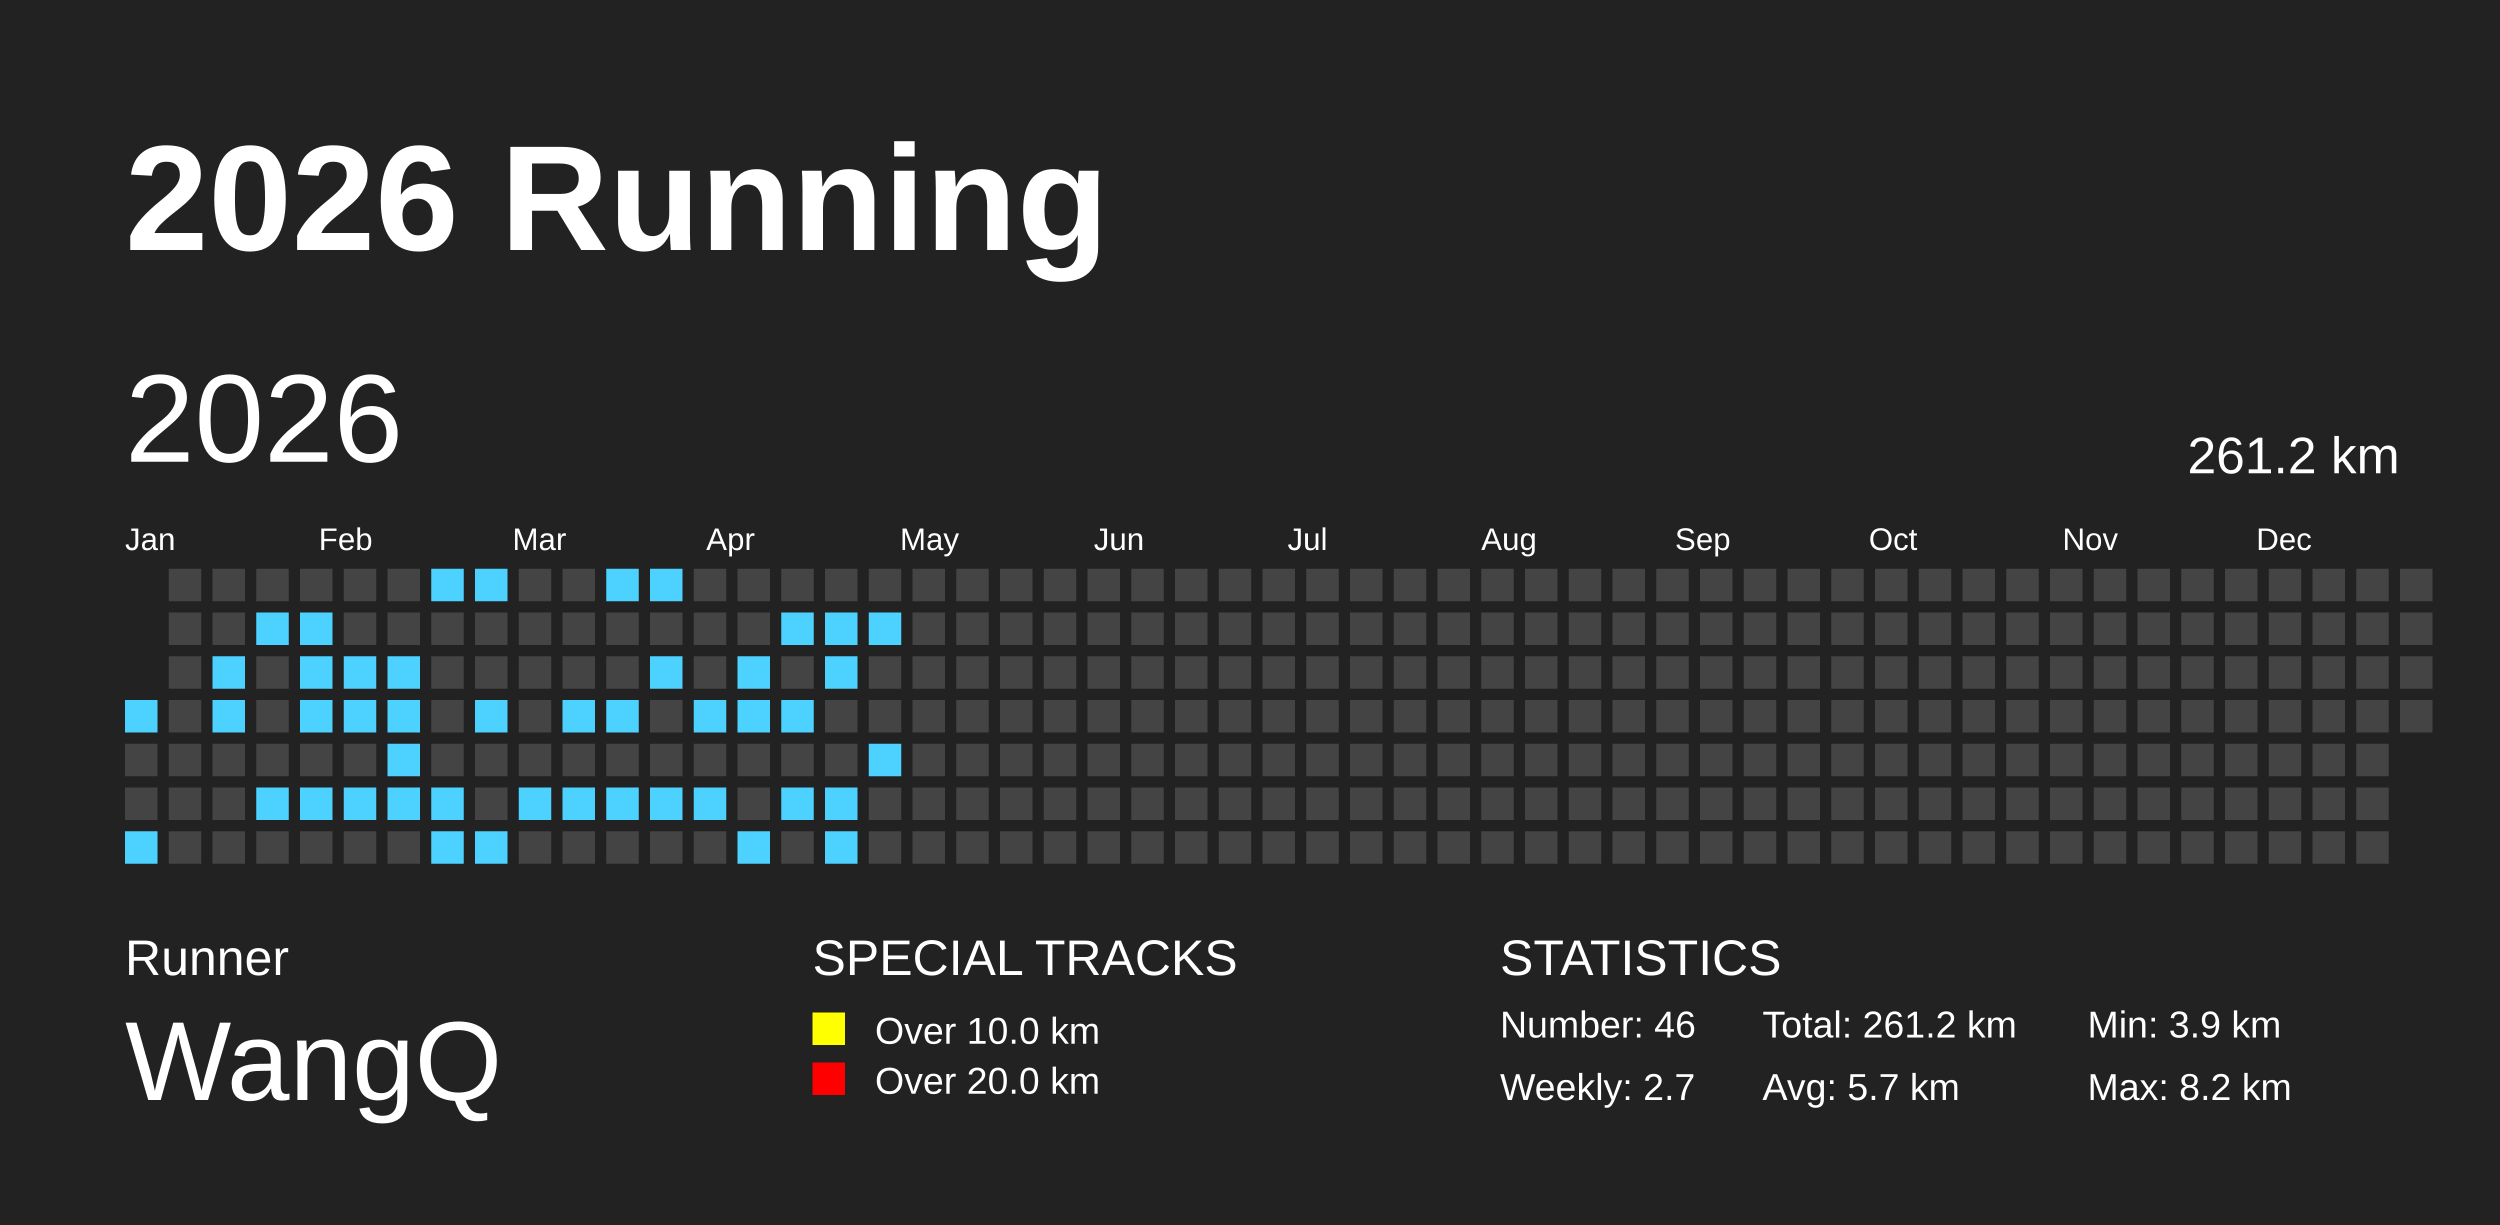
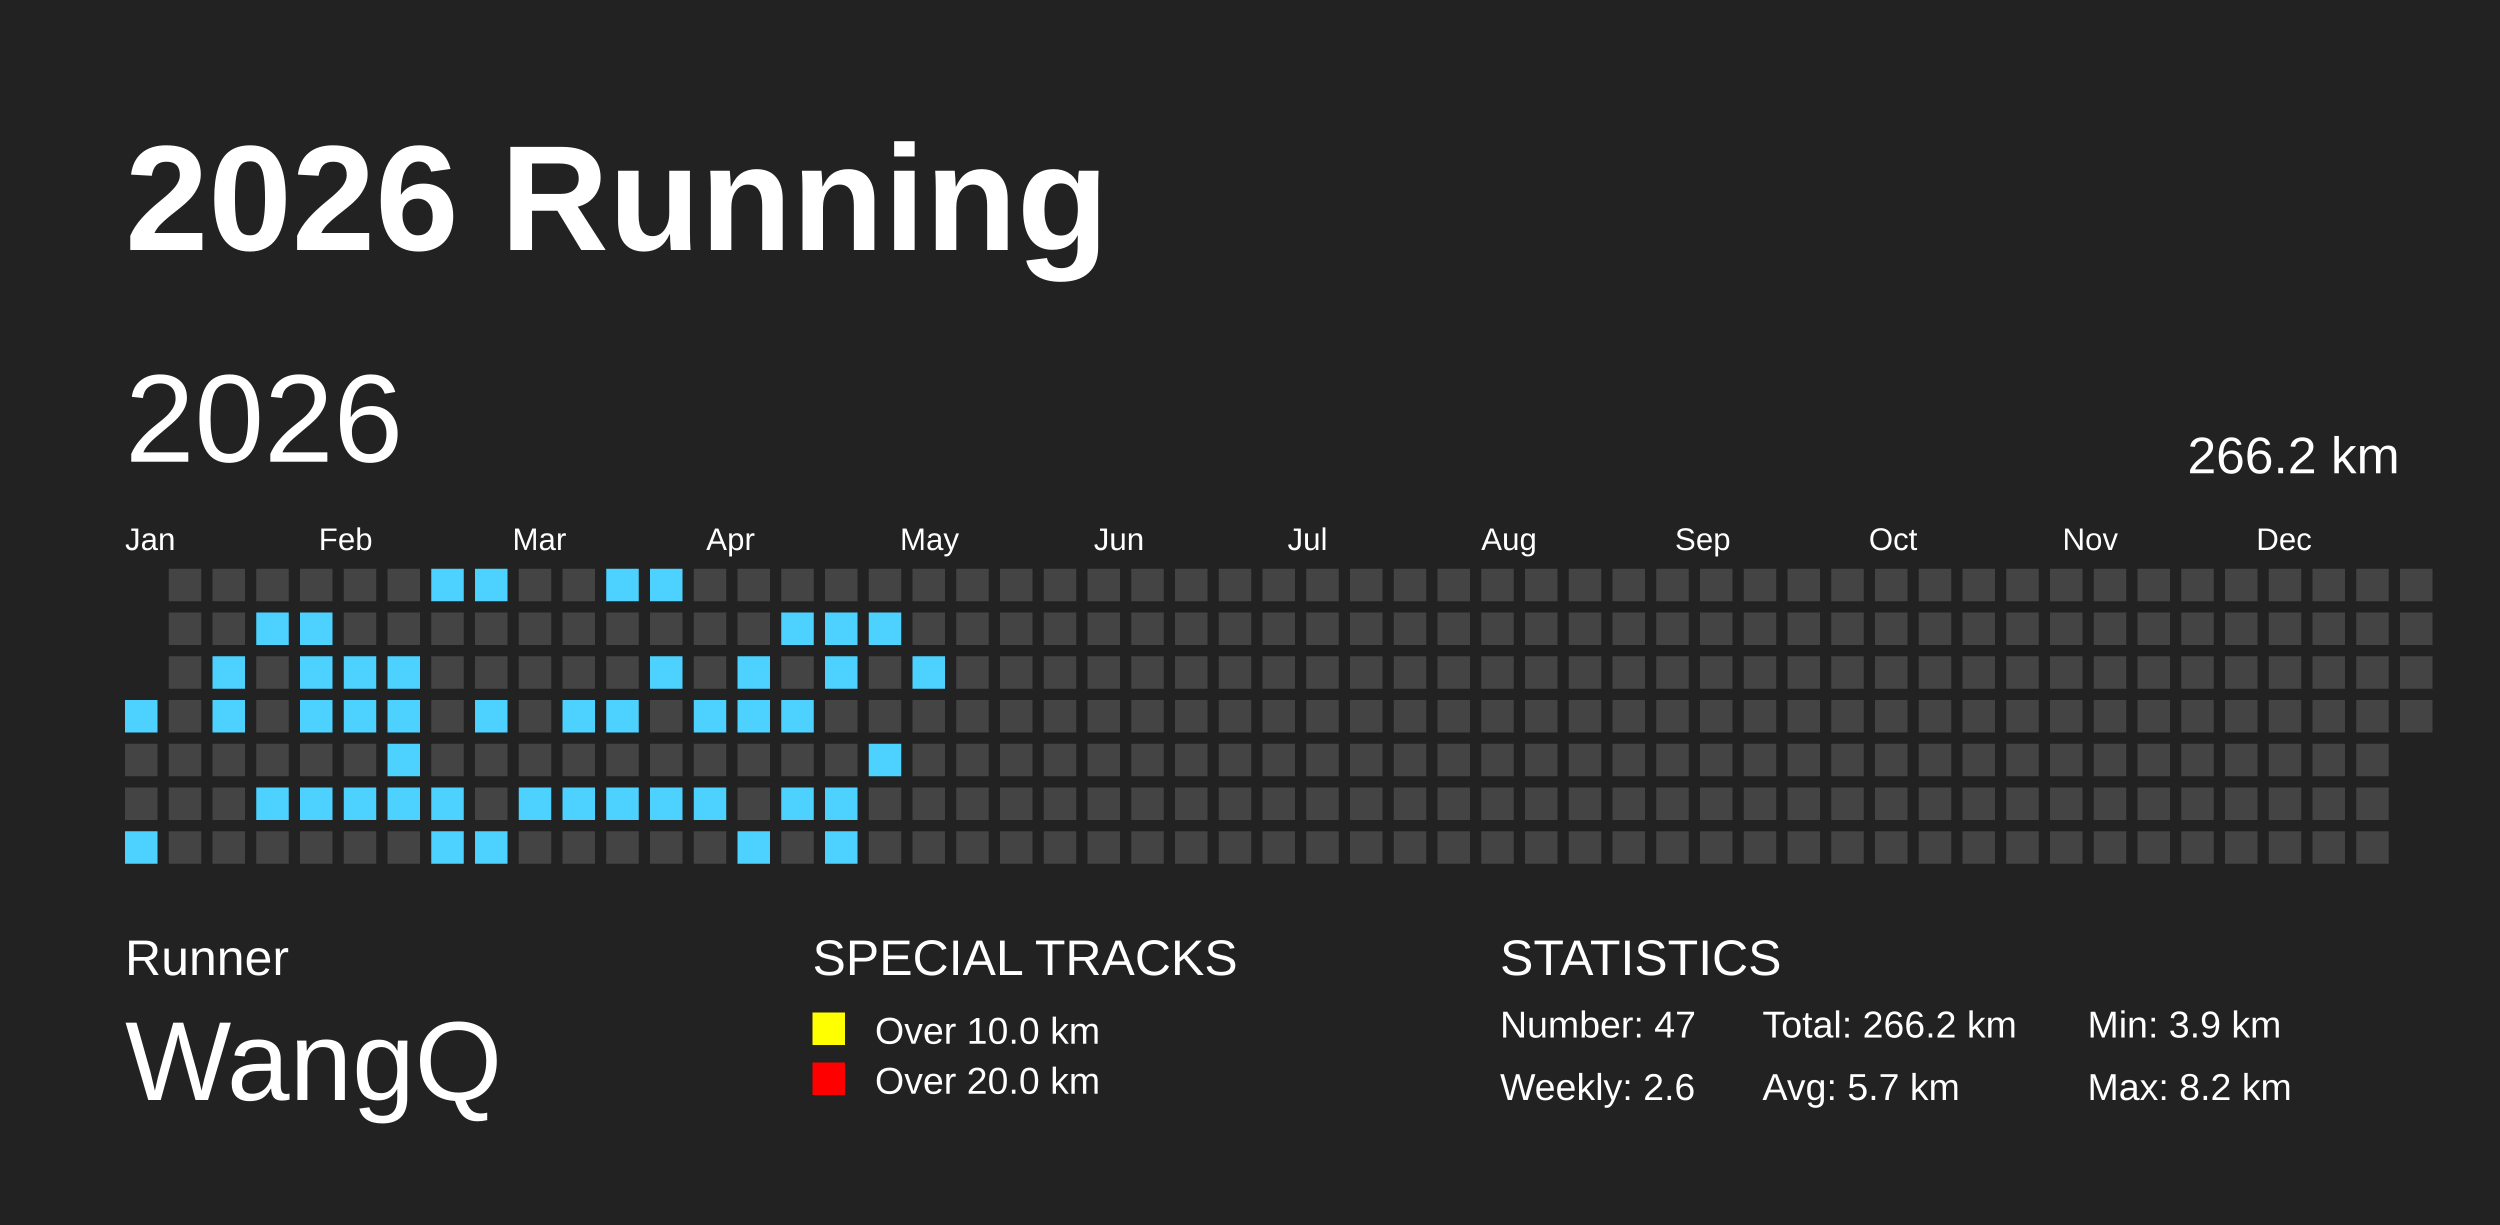
<svg xmlns="http://www.w3.org/2000/svg" baseProfile="full" height="98mm" version="1.1" viewBox="0,0,200,98" width="200mm">
  <defs />
  <rect fill="#222222" height="98" width="200" x="0" y="0" />
  <text fill="#FFFFFF" style="font-size:12px; font-family:Arial; font-weight:bold;" x="10" y="20">2026 Running</text>
  <text fill="#FFFFFF" style="font-size:4px; font-family:Arial" x="10" y="78">Runner</text>
  <text fill="#FFFFFF" style="font-size:9px; font-family:Arial" x="10" y="88">WangQ</text>
  <text fill="#FFFFFF" style="font-size:4px; font-family:Arial" x="65" y="78">SPECIAL TRACKS</text>
  <rect fill="yellow" height="2.6" width="2.6" x="65" y="81" />
  <text fill="#FFFFFF" style="font-size:3px; font-family:Arial" x="70" y="83.5">Over 10.0 km</text>
  <rect fill="red" height="2.6" width="2.6" x="65" y="85" />
  <text fill="#FFFFFF" style="font-size:3px; font-family:Arial" x="70" y="87.5">Over 20.0 km</text>
  <text fill="#FFFFFF" style="font-size:4px; font-family:Arial" x="120" y="78">STATISTICS</text>
-   <text fill="#FFFFFF" style="font-size:3px; font-family:Arial" x="120" y="83">Number: 46</text>
-   <text fill="#FFFFFF" style="font-size:3px; font-family:Arial" x="120" y="88">Weekly: 2.7</text>
-   <text fill="#FFFFFF" style="font-size:3px; font-family:Arial" x="141" y="83">Total: 261.2 km</text>
+   <text fill="#FFFFFF" style="font-size:3px; font-family:Arial" x="120" y="83">Number: 47</text>
+   <text fill="#FFFFFF" style="font-size:3px; font-family:Arial" x="120" y="88">Weekly: 2.6</text>
+   <text fill="#FFFFFF" style="font-size:3px; font-family:Arial" x="141" y="83">Total: 266.2 km</text>
  <text fill="#FFFFFF" style="font-size:3px; font-family:Arial" x="141" y="88">Avg: 5.7 km</text>
  <text fill="#FFFFFF" style="font-size:3px; font-family:Arial" x="167" y="83">Min: 3.9 km</text>
  <text fill="#FFFFFF" style="font-size:3px; font-family:Arial" x="167" y="88">Max: 8.2 km</text>
  <text dominant-baseline="hanging" fill="#FFFFFF" style="font-size:10.0px; font-family:Arial;" x="10" y="30">2026</text>
-   <text dominant-baseline="hanging" fill="#FFFFFF" style="font-size:4.125px; font-family:Arial;" x="175" y="35">261.2 km</text>
+   <text dominant-baseline="hanging" fill="#FFFFFF" style="font-size:4.125px; font-family:Arial;" x="175" y="35">266.2 km</text>
  <text fill="#FFFFFF" style="font-size:2.5px; font-family:Arial" x="10.0" y="44">Jan</text>
  <text fill="#FFFFFF" style="font-size:2.5px; font-family:Arial" x="25.5" y="44">Feb</text>
  <text fill="#FFFFFF" style="font-size:2.5px; font-family:Arial" x="41.0" y="44">Mar</text>
  <text fill="#FFFFFF" style="font-size:2.5px; font-family:Arial" x="56.5" y="44">Apr</text>
  <text fill="#FFFFFF" style="font-size:2.5px; font-family:Arial" x="72.0" y="44">May</text>
  <text fill="#FFFFFF" style="font-size:2.5px; font-family:Arial" x="87.5" y="44">Jun</text>
  <text fill="#FFFFFF" style="font-size:2.5px; font-family:Arial" x="103.0" y="44">Jul</text>
  <text fill="#FFFFFF" style="font-size:2.5px; font-family:Arial" x="118.5" y="44">Aug</text>
  <text fill="#FFFFFF" style="font-size:2.5px; font-family:Arial" x="134.0" y="44">Sep</text>
  <text fill="#FFFFFF" style="font-size:2.5px; font-family:Arial" x="149.5" y="44">Oct</text>
  <text fill="#FFFFFF" style="font-size:2.5px; font-family:Arial" x="165.0" y="44">Nov</text>
  <text fill="#FFFFFF" style="font-size:2.5px; font-family:Arial" x="180.5" y="44">Dec</text>
  <rect fill="#4DD2FF" height="2.6" width="2.6" x="10.0" y="56.0" />
  <rect fill="#444444" height="2.6" width="2.6" x="10.0" y="59.5" />
  <rect fill="#444444" height="2.6" width="2.6" x="10.0" y="63.0" />
  <rect fill="#4DD2FF" height="2.6" width="2.6" x="10.0" y="66.5" />
  <rect fill="#444444" height="2.6" width="2.6" x="13.5" y="45.5" />
  <rect fill="#444444" height="2.6" width="2.6" x="13.5" y="49.0" />
  <rect fill="#444444" height="2.6" width="2.6" x="13.5" y="52.5" />
  <rect fill="#444444" height="2.6" width="2.6" x="13.5" y="56.0" />
  <rect fill="#444444" height="2.6" width="2.6" x="13.5" y="59.5" />
  <rect fill="#444444" height="2.6" width="2.6" x="13.5" y="63.0" />
  <rect fill="#444444" height="2.6" width="2.6" x="13.5" y="66.5" />
  <rect fill="#444444" height="2.6" width="2.6" x="17.0" y="45.5" />
  <rect fill="#444444" height="2.6" width="2.6" x="17.0" y="49.0" />
  <rect fill="#4DD2FF" height="2.6" width="2.6" x="17.0" y="52.5" />
  <rect fill="#4DD2FF" height="2.6" width="2.6" x="17.0" y="56.0" />
  <rect fill="#444444" height="2.6" width="2.6" x="17.0" y="59.5" />
  <rect fill="#444444" height="2.6" width="2.6" x="17.0" y="63.0" />
  <rect fill="#444444" height="2.6" width="2.6" x="17.0" y="66.5" />
  <rect fill="#444444" height="2.6" width="2.6" x="20.5" y="45.5" />
  <rect fill="#4DD2FF" height="2.6" width="2.6" x="20.5" y="49.0" />
  <rect fill="#444444" height="2.6" width="2.6" x="20.5" y="52.5" />
  <rect fill="#444444" height="2.6" width="2.6" x="20.5" y="56.0" />
  <rect fill="#444444" height="2.6" width="2.6" x="20.5" y="59.5" />
  <rect fill="#4DD2FF" height="2.6" width="2.6" x="20.5" y="63.0" />
  <rect fill="#444444" height="2.6" width="2.6" x="20.5" y="66.5" />
  <rect fill="#444444" height="2.6" width="2.6" x="24.0" y="45.5" />
  <rect fill="#4DD2FF" height="2.6" width="2.6" x="24.0" y="49.0" />
  <rect fill="#4DD2FF" height="2.6" width="2.6" x="24.0" y="52.5" />
  <rect fill="#4DD2FF" height="2.6" width="2.6" x="24.0" y="56.0" />
  <rect fill="#444444" height="2.6" width="2.6" x="24.0" y="59.5" />
  <rect fill="#4DD2FF" height="2.6" width="2.6" x="24.0" y="63.0" />
  <rect fill="#444444" height="2.6" width="2.6" x="24.0" y="66.5" />
  <rect fill="#444444" height="2.6" width="2.6" x="27.5" y="45.5" />
  <rect fill="#444444" height="2.6" width="2.6" x="27.5" y="49.0" />
  <rect fill="#4DD2FF" height="2.6" width="2.6" x="27.5" y="52.5" />
  <rect fill="#4DD2FF" height="2.6" width="2.6" x="27.5" y="56.0" />
  <rect fill="#444444" height="2.6" width="2.6" x="27.5" y="59.5" />
  <rect fill="#4DD2FF" height="2.6" width="2.6" x="27.5" y="63.0" />
  <rect fill="#444444" height="2.6" width="2.6" x="27.5" y="66.5" />
  <rect fill="#444444" height="2.6" width="2.6" x="31.0" y="45.5" />
  <rect fill="#444444" height="2.6" width="2.6" x="31.0" y="49.0" />
  <rect fill="#4DD2FF" height="2.6" width="2.6" x="31.0" y="52.5" />
  <rect fill="#4DD2FF" height="2.6" width="2.6" x="31.0" y="56.0" />
  <rect fill="#4DD2FF" height="2.6" width="2.6" x="31.0" y="59.5" />
  <rect fill="#4DD2FF" height="2.6" width="2.6" x="31.0" y="63.0" />
  <rect fill="#444444" height="2.6" width="2.6" x="31.0" y="66.5" />
  <rect fill="#4DD2FF" height="2.6" width="2.6" x="34.5" y="45.5" />
  <rect fill="#444444" height="2.6" width="2.6" x="34.5" y="49.0" />
  <rect fill="#444444" height="2.6" width="2.6" x="34.5" y="52.5" />
  <rect fill="#444444" height="2.6" width="2.6" x="34.5" y="56.0" />
  <rect fill="#444444" height="2.6" width="2.6" x="34.5" y="59.5" />
  <rect fill="#4DD2FF" height="2.6" width="2.6" x="34.5" y="63.0" />
  <rect fill="#4DD2FF" height="2.6" width="2.6" x="34.5" y="66.5" />
  <rect fill="#4DD2FF" height="2.6" width="2.6" x="38.0" y="45.5" />
  <rect fill="#444444" height="2.6" width="2.6" x="38.0" y="49.0" />
  <rect fill="#444444" height="2.6" width="2.6" x="38.0" y="52.5" />
  <rect fill="#4DD2FF" height="2.6" width="2.6" x="38.0" y="56.0" />
  <rect fill="#444444" height="2.6" width="2.6" x="38.0" y="59.5" />
  <rect fill="#444444" height="2.6" width="2.6" x="38.0" y="63.0" />
  <rect fill="#4DD2FF" height="2.6" width="2.6" x="38.0" y="66.5" />
  <rect fill="#444444" height="2.6" width="2.6" x="41.5" y="45.5" />
  <rect fill="#444444" height="2.6" width="2.6" x="41.5" y="49.0" />
  <rect fill="#444444" height="2.6" width="2.6" x="41.5" y="52.5" />
  <rect fill="#444444" height="2.6" width="2.6" x="41.5" y="56.0" />
  <rect fill="#444444" height="2.6" width="2.6" x="41.5" y="59.5" />
  <rect fill="#4DD2FF" height="2.6" width="2.6" x="41.5" y="63.0" />
  <rect fill="#444444" height="2.6" width="2.6" x="41.5" y="66.5" />
  <rect fill="#444444" height="2.6" width="2.6" x="45.0" y="45.5" />
  <rect fill="#444444" height="2.6" width="2.6" x="45.0" y="49.0" />
  <rect fill="#444444" height="2.6" width="2.6" x="45.0" y="52.5" />
  <rect fill="#4DD2FF" height="2.6" width="2.6" x="45.0" y="56.0" />
  <rect fill="#444444" height="2.6" width="2.6" x="45.0" y="59.5" />
  <rect fill="#4DD2FF" height="2.6" width="2.6" x="45.0" y="63.0" />
  <rect fill="#444444" height="2.6" width="2.6" x="45.0" y="66.5" />
  <rect fill="#4DD2FF" height="2.6" width="2.6" x="48.5" y="45.5" />
  <rect fill="#444444" height="2.6" width="2.6" x="48.5" y="49.0" />
  <rect fill="#444444" height="2.6" width="2.6" x="48.5" y="52.5" />
  <rect fill="#4DD2FF" height="2.6" width="2.6" x="48.5" y="56.0" />
  <rect fill="#444444" height="2.6" width="2.6" x="48.5" y="59.5" />
  <rect fill="#4DD2FF" height="2.6" width="2.6" x="48.5" y="63.0" />
  <rect fill="#444444" height="2.6" width="2.6" x="48.5" y="66.5" />
  <rect fill="#4DD2FF" height="2.6" width="2.6" x="52.0" y="45.5" />
  <rect fill="#444444" height="2.6" width="2.6" x="52.0" y="49.0" />
  <rect fill="#4DD2FF" height="2.6" width="2.6" x="52.0" y="52.5" />
  <rect fill="#444444" height="2.6" width="2.6" x="52.0" y="56.0" />
  <rect fill="#444444" height="2.6" width="2.6" x="52.0" y="59.5" />
  <rect fill="#4DD2FF" height="2.6" width="2.6" x="52.0" y="63.0" />
  <rect fill="#444444" height="2.6" width="2.6" x="52.0" y="66.5" />
  <rect fill="#444444" height="2.6" width="2.6" x="55.5" y="45.5" />
  <rect fill="#444444" height="2.6" width="2.6" x="55.5" y="49.0" />
  <rect fill="#444444" height="2.6" width="2.6" x="55.5" y="52.5" />
  <rect fill="#4DD2FF" height="2.6" width="2.6" x="55.5" y="56.0" />
  <rect fill="#444444" height="2.6" width="2.6" x="55.5" y="59.5" />
  <rect fill="#4DD2FF" height="2.6" width="2.6" x="55.5" y="63.0" />
  <rect fill="#444444" height="2.6" width="2.6" x="55.5" y="66.5" />
  <rect fill="#444444" height="2.6" width="2.6" x="59.0" y="45.5" />
  <rect fill="#444444" height="2.6" width="2.6" x="59.0" y="49.0" />
  <rect fill="#4DD2FF" height="2.6" width="2.6" x="59.0" y="52.5" />
  <rect fill="#4DD2FF" height="2.6" width="2.6" x="59.0" y="56.0" />
  <rect fill="#444444" height="2.6" width="2.6" x="59.0" y="59.5" />
  <rect fill="#444444" height="2.6" width="2.6" x="59.0" y="63.0" />
  <rect fill="#4DD2FF" height="2.6" width="2.6" x="59.0" y="66.5" />
  <rect fill="#444444" height="2.6" width="2.6" x="62.5" y="45.5" />
  <rect fill="#4DD2FF" height="2.6" width="2.6" x="62.5" y="49.0" />
  <rect fill="#444444" height="2.6" width="2.6" x="62.5" y="52.5" />
  <rect fill="#4DD2FF" height="2.6" width="2.6" x="62.5" y="56.0" />
  <rect fill="#444444" height="2.6" width="2.6" x="62.5" y="59.5" />
  <rect fill="#4DD2FF" height="2.6" width="2.6" x="62.5" y="63.0" />
  <rect fill="#444444" height="2.6" width="2.6" x="62.5" y="66.5" />
  <rect fill="#444444" height="2.6" width="2.6" x="66.0" y="45.5" />
  <rect fill="#4DD2FF" height="2.6" width="2.6" x="66.0" y="49.0" />
  <rect fill="#4DD2FF" height="2.6" width="2.6" x="66.0" y="52.5" />
  <rect fill="#444444" height="2.6" width="2.6" x="66.0" y="56.0" />
  <rect fill="#444444" height="2.6" width="2.6" x="66.0" y="59.5" />
  <rect fill="#4DD2FF" height="2.6" width="2.6" x="66.0" y="63.0" />
  <rect fill="#4DD2FF" height="2.6" width="2.6" x="66.0" y="66.5" />
  <rect fill="#444444" height="2.6" width="2.6" x="69.5" y="45.5" />
  <rect fill="#4DD2FF" height="2.6" width="2.6" x="69.5" y="49.0" />
  <rect fill="#444444" height="2.6" width="2.6" x="69.5" y="52.5" />
  <rect fill="#444444" height="2.6" width="2.6" x="69.5" y="56.0" />
  <rect fill="#4DD2FF" height="2.6" width="2.6" x="69.5" y="59.5" />
  <rect fill="#444444" height="2.6" width="2.6" x="69.5" y="63.0" />
  <rect fill="#444444" height="2.6" width="2.6" x="69.5" y="66.5" />
  <rect fill="#444444" height="2.6" width="2.6" x="73.0" y="45.5" />
  <rect fill="#444444" height="2.6" width="2.6" x="73.0" y="49.0" />
-   <rect fill="#444444" height="2.6" width="2.6" x="73.0" y="52.5" />
+   <rect fill="#4DD2FF" height="2.6" width="2.6" x="73.0" y="52.5" />
  <rect fill="#444444" height="2.6" width="2.6" x="73.0" y="56.0" />
  <rect fill="#444444" height="2.6" width="2.6" x="73.0" y="59.5" />
  <rect fill="#444444" height="2.6" width="2.6" x="73.0" y="63.0" />
  <rect fill="#444444" height="2.6" width="2.6" x="73.0" y="66.5" />
  <rect fill="#444444" height="2.6" width="2.6" x="76.5" y="45.5" />
  <rect fill="#444444" height="2.6" width="2.6" x="76.5" y="49.0" />
  <rect fill="#444444" height="2.6" width="2.6" x="76.5" y="52.5" />
  <rect fill="#444444" height="2.6" width="2.6" x="76.5" y="56.0" />
  <rect fill="#444444" height="2.6" width="2.6" x="76.5" y="59.5" />
  <rect fill="#444444" height="2.6" width="2.6" x="76.5" y="63.0" />
  <rect fill="#444444" height="2.6" width="2.6" x="76.5" y="66.5" />
  <rect fill="#444444" height="2.6" width="2.6" x="80.0" y="45.5" />
  <rect fill="#444444" height="2.6" width="2.6" x="80.0" y="49.0" />
  <rect fill="#444444" height="2.6" width="2.6" x="80.0" y="52.5" />
  <rect fill="#444444" height="2.6" width="2.6" x="80.0" y="56.0" />
  <rect fill="#444444" height="2.6" width="2.6" x="80.0" y="59.5" />
  <rect fill="#444444" height="2.6" width="2.6" x="80.0" y="63.0" />
  <rect fill="#444444" height="2.6" width="2.6" x="80.0" y="66.5" />
  <rect fill="#444444" height="2.6" width="2.6" x="83.5" y="45.5" />
  <rect fill="#444444" height="2.6" width="2.6" x="83.5" y="49.0" />
  <rect fill="#444444" height="2.6" width="2.6" x="83.5" y="52.5" />
  <rect fill="#444444" height="2.6" width="2.6" x="83.5" y="56.0" />
  <rect fill="#444444" height="2.6" width="2.6" x="83.5" y="59.5" />
  <rect fill="#444444" height="2.6" width="2.6" x="83.5" y="63.0" />
  <rect fill="#444444" height="2.6" width="2.6" x="83.5" y="66.5" />
  <rect fill="#444444" height="2.6" width="2.6" x="87.0" y="45.5" />
  <rect fill="#444444" height="2.6" width="2.6" x="87.0" y="49.0" />
  <rect fill="#444444" height="2.6" width="2.6" x="87.0" y="52.5" />
  <rect fill="#444444" height="2.6" width="2.6" x="87.0" y="56.0" />
  <rect fill="#444444" height="2.6" width="2.6" x="87.0" y="59.5" />
  <rect fill="#444444" height="2.6" width="2.6" x="87.0" y="63.0" />
  <rect fill="#444444" height="2.6" width="2.6" x="87.0" y="66.5" />
  <rect fill="#444444" height="2.6" width="2.6" x="90.5" y="45.5" />
  <rect fill="#444444" height="2.6" width="2.6" x="90.5" y="49.0" />
  <rect fill="#444444" height="2.6" width="2.6" x="90.5" y="52.5" />
  <rect fill="#444444" height="2.6" width="2.6" x="90.5" y="56.0" />
  <rect fill="#444444" height="2.6" width="2.6" x="90.5" y="59.5" />
  <rect fill="#444444" height="2.6" width="2.6" x="90.5" y="63.0" />
  <rect fill="#444444" height="2.6" width="2.6" x="90.5" y="66.5" />
  <rect fill="#444444" height="2.6" width="2.6" x="94.0" y="45.5" />
  <rect fill="#444444" height="2.6" width="2.6" x="94.0" y="49.0" />
  <rect fill="#444444" height="2.6" width="2.6" x="94.0" y="52.5" />
  <rect fill="#444444" height="2.6" width="2.6" x="94.0" y="56.0" />
  <rect fill="#444444" height="2.6" width="2.6" x="94.0" y="59.5" />
  <rect fill="#444444" height="2.6" width="2.6" x="94.0" y="63.0" />
  <rect fill="#444444" height="2.6" width="2.6" x="94.0" y="66.5" />
  <rect fill="#444444" height="2.6" width="2.6" x="97.5" y="45.5" />
  <rect fill="#444444" height="2.6" width="2.6" x="97.5" y="49.0" />
  <rect fill="#444444" height="2.6" width="2.6" x="97.5" y="52.5" />
  <rect fill="#444444" height="2.6" width="2.6" x="97.5" y="56.0" />
  <rect fill="#444444" height="2.6" width="2.6" x="97.5" y="59.5" />
  <rect fill="#444444" height="2.6" width="2.6" x="97.5" y="63.0" />
  <rect fill="#444444" height="2.6" width="2.6" x="97.5" y="66.5" />
  <rect fill="#444444" height="2.6" width="2.6" x="101.0" y="45.5" />
  <rect fill="#444444" height="2.6" width="2.6" x="101.0" y="49.0" />
  <rect fill="#444444" height="2.6" width="2.6" x="101.0" y="52.5" />
  <rect fill="#444444" height="2.6" width="2.6" x="101.0" y="56.0" />
  <rect fill="#444444" height="2.6" width="2.6" x="101.0" y="59.5" />
  <rect fill="#444444" height="2.6" width="2.6" x="101.0" y="63.0" />
  <rect fill="#444444" height="2.6" width="2.6" x="101.0" y="66.5" />
  <rect fill="#444444" height="2.6" width="2.6" x="104.5" y="45.5" />
  <rect fill="#444444" height="2.6" width="2.6" x="104.5" y="49.0" />
  <rect fill="#444444" height="2.6" width="2.6" x="104.5" y="52.5" />
  <rect fill="#444444" height="2.6" width="2.6" x="104.5" y="56.0" />
  <rect fill="#444444" height="2.6" width="2.6" x="104.5" y="59.5" />
  <rect fill="#444444" height="2.6" width="2.6" x="104.5" y="63.0" />
  <rect fill="#444444" height="2.6" width="2.6" x="104.5" y="66.5" />
  <rect fill="#444444" height="2.6" width="2.6" x="108.0" y="45.5" />
  <rect fill="#444444" height="2.6" width="2.6" x="108.0" y="49.0" />
  <rect fill="#444444" height="2.6" width="2.6" x="108.0" y="52.5" />
  <rect fill="#444444" height="2.6" width="2.6" x="108.0" y="56.0" />
  <rect fill="#444444" height="2.6" width="2.6" x="108.0" y="59.5" />
  <rect fill="#444444" height="2.6" width="2.6" x="108.0" y="63.0" />
  <rect fill="#444444" height="2.6" width="2.6" x="108.0" y="66.5" />
  <rect fill="#444444" height="2.6" width="2.6" x="111.5" y="45.5" />
  <rect fill="#444444" height="2.6" width="2.6" x="111.5" y="49.0" />
  <rect fill="#444444" height="2.6" width="2.6" x="111.5" y="52.5" />
  <rect fill="#444444" height="2.6" width="2.6" x="111.5" y="56.0" />
  <rect fill="#444444" height="2.6" width="2.6" x="111.5" y="59.5" />
  <rect fill="#444444" height="2.6" width="2.6" x="111.5" y="63.0" />
  <rect fill="#444444" height="2.6" width="2.6" x="111.5" y="66.5" />
  <rect fill="#444444" height="2.6" width="2.6" x="115.0" y="45.5" />
  <rect fill="#444444" height="2.6" width="2.6" x="115.0" y="49.0" />
  <rect fill="#444444" height="2.6" width="2.6" x="115.0" y="52.5" />
  <rect fill="#444444" height="2.6" width="2.6" x="115.0" y="56.0" />
  <rect fill="#444444" height="2.6" width="2.6" x="115.0" y="59.5" />
  <rect fill="#444444" height="2.6" width="2.6" x="115.0" y="63.0" />
  <rect fill="#444444" height="2.6" width="2.6" x="115.0" y="66.5" />
  <rect fill="#444444" height="2.6" width="2.6" x="118.5" y="45.5" />
  <rect fill="#444444" height="2.6" width="2.6" x="118.5" y="49.0" />
  <rect fill="#444444" height="2.6" width="2.6" x="118.5" y="52.5" />
  <rect fill="#444444" height="2.6" width="2.6" x="118.5" y="56.0" />
  <rect fill="#444444" height="2.6" width="2.6" x="118.5" y="59.5" />
  <rect fill="#444444" height="2.6" width="2.6" x="118.5" y="63.0" />
  <rect fill="#444444" height="2.6" width="2.6" x="118.5" y="66.5" />
  <rect fill="#444444" height="2.6" width="2.6" x="122.0" y="45.5" />
  <rect fill="#444444" height="2.6" width="2.6" x="122.0" y="49.0" />
  <rect fill="#444444" height="2.6" width="2.6" x="122.0" y="52.5" />
  <rect fill="#444444" height="2.6" width="2.6" x="122.0" y="56.0" />
  <rect fill="#444444" height="2.6" width="2.6" x="122.0" y="59.5" />
  <rect fill="#444444" height="2.6" width="2.6" x="122.0" y="63.0" />
  <rect fill="#444444" height="2.6" width="2.6" x="122.0" y="66.5" />
  <rect fill="#444444" height="2.6" width="2.6" x="125.5" y="45.5" />
  <rect fill="#444444" height="2.6" width="2.6" x="125.5" y="49.0" />
  <rect fill="#444444" height="2.6" width="2.6" x="125.5" y="52.5" />
  <rect fill="#444444" height="2.6" width="2.6" x="125.5" y="56.0" />
  <rect fill="#444444" height="2.6" width="2.6" x="125.5" y="59.5" />
  <rect fill="#444444" height="2.6" width="2.6" x="125.5" y="63.0" />
  <rect fill="#444444" height="2.6" width="2.6" x="125.5" y="66.5" />
  <rect fill="#444444" height="2.6" width="2.6" x="129.0" y="45.5" />
  <rect fill="#444444" height="2.6" width="2.6" x="129.0" y="49.0" />
  <rect fill="#444444" height="2.6" width="2.6" x="129.0" y="52.5" />
  <rect fill="#444444" height="2.6" width="2.6" x="129.0" y="56.0" />
  <rect fill="#444444" height="2.6" width="2.6" x="129.0" y="59.5" />
  <rect fill="#444444" height="2.6" width="2.6" x="129.0" y="63.0" />
  <rect fill="#444444" height="2.6" width="2.6" x="129.0" y="66.5" />
  <rect fill="#444444" height="2.6" width="2.6" x="132.5" y="45.5" />
  <rect fill="#444444" height="2.6" width="2.6" x="132.5" y="49.0" />
  <rect fill="#444444" height="2.6" width="2.6" x="132.5" y="52.5" />
  <rect fill="#444444" height="2.6" width="2.6" x="132.5" y="56.0" />
  <rect fill="#444444" height="2.6" width="2.6" x="132.5" y="59.5" />
  <rect fill="#444444" height="2.6" width="2.6" x="132.5" y="63.0" />
  <rect fill="#444444" height="2.6" width="2.6" x="132.5" y="66.5" />
  <rect fill="#444444" height="2.6" width="2.6" x="136.0" y="45.5" />
  <rect fill="#444444" height="2.6" width="2.6" x="136.0" y="49.0" />
  <rect fill="#444444" height="2.6" width="2.6" x="136.0" y="52.5" />
  <rect fill="#444444" height="2.6" width="2.6" x="136.0" y="56.0" />
  <rect fill="#444444" height="2.6" width="2.6" x="136.0" y="59.5" />
  <rect fill="#444444" height="2.6" width="2.6" x="136.0" y="63.0" />
  <rect fill="#444444" height="2.6" width="2.6" x="136.0" y="66.5" />
  <rect fill="#444444" height="2.6" width="2.6" x="139.5" y="45.5" />
  <rect fill="#444444" height="2.6" width="2.6" x="139.5" y="49.0" />
  <rect fill="#444444" height="2.6" width="2.6" x="139.5" y="52.5" />
  <rect fill="#444444" height="2.6" width="2.6" x="139.5" y="56.0" />
  <rect fill="#444444" height="2.6" width="2.6" x="139.5" y="59.5" />
  <rect fill="#444444" height="2.6" width="2.6" x="139.5" y="63.0" />
  <rect fill="#444444" height="2.6" width="2.6" x="139.5" y="66.5" />
  <rect fill="#444444" height="2.6" width="2.6" x="143.0" y="45.5" />
  <rect fill="#444444" height="2.6" width="2.6" x="143.0" y="49.0" />
  <rect fill="#444444" height="2.6" width="2.6" x="143.0" y="52.5" />
  <rect fill="#444444" height="2.6" width="2.6" x="143.0" y="56.0" />
  <rect fill="#444444" height="2.6" width="2.6" x="143.0" y="59.5" />
  <rect fill="#444444" height="2.6" width="2.6" x="143.0" y="63.0" />
  <rect fill="#444444" height="2.6" width="2.6" x="143.0" y="66.5" />
  <rect fill="#444444" height="2.6" width="2.6" x="146.5" y="45.5" />
  <rect fill="#444444" height="2.6" width="2.6" x="146.5" y="49.0" />
  <rect fill="#444444" height="2.6" width="2.6" x="146.5" y="52.5" />
  <rect fill="#444444" height="2.6" width="2.6" x="146.5" y="56.0" />
  <rect fill="#444444" height="2.6" width="2.6" x="146.5" y="59.5" />
  <rect fill="#444444" height="2.6" width="2.6" x="146.5" y="63.0" />
  <rect fill="#444444" height="2.6" width="2.6" x="146.5" y="66.5" />
  <rect fill="#444444" height="2.6" width="2.6" x="150.0" y="45.5" />
  <rect fill="#444444" height="2.6" width="2.6" x="150.0" y="49.0" />
  <rect fill="#444444" height="2.6" width="2.6" x="150.0" y="52.5" />
  <rect fill="#444444" height="2.6" width="2.6" x="150.0" y="56.0" />
  <rect fill="#444444" height="2.6" width="2.6" x="150.0" y="59.5" />
  <rect fill="#444444" height="2.6" width="2.6" x="150.0" y="63.0" />
  <rect fill="#444444" height="2.6" width="2.6" x="150.0" y="66.5" />
  <rect fill="#444444" height="2.6" width="2.6" x="153.5" y="45.5" />
  <rect fill="#444444" height="2.6" width="2.6" x="153.5" y="49.0" />
  <rect fill="#444444" height="2.6" width="2.6" x="153.5" y="52.5" />
  <rect fill="#444444" height="2.6" width="2.6" x="153.5" y="56.0" />
  <rect fill="#444444" height="2.6" width="2.6" x="153.5" y="59.5" />
  <rect fill="#444444" height="2.6" width="2.6" x="153.5" y="63.0" />
  <rect fill="#444444" height="2.6" width="2.6" x="153.5" y="66.5" />
  <rect fill="#444444" height="2.6" width="2.6" x="157.0" y="45.5" />
  <rect fill="#444444" height="2.6" width="2.6" x="157.0" y="49.0" />
  <rect fill="#444444" height="2.6" width="2.6" x="157.0" y="52.5" />
  <rect fill="#444444" height="2.6" width="2.6" x="157.0" y="56.0" />
  <rect fill="#444444" height="2.6" width="2.6" x="157.0" y="59.5" />
  <rect fill="#444444" height="2.6" width="2.6" x="157.0" y="63.0" />
  <rect fill="#444444" height="2.6" width="2.6" x="157.0" y="66.5" />
  <rect fill="#444444" height="2.6" width="2.6" x="160.5" y="45.5" />
  <rect fill="#444444" height="2.6" width="2.6" x="160.5" y="49.0" />
  <rect fill="#444444" height="2.6" width="2.6" x="160.5" y="52.5" />
  <rect fill="#444444" height="2.6" width="2.6" x="160.5" y="56.0" />
  <rect fill="#444444" height="2.6" width="2.6" x="160.5" y="59.5" />
  <rect fill="#444444" height="2.6" width="2.6" x="160.5" y="63.0" />
  <rect fill="#444444" height="2.6" width="2.6" x="160.5" y="66.5" />
  <rect fill="#444444" height="2.6" width="2.6" x="164.0" y="45.5" />
  <rect fill="#444444" height="2.6" width="2.6" x="164.0" y="49.0" />
  <rect fill="#444444" height="2.6" width="2.6" x="164.0" y="52.5" />
  <rect fill="#444444" height="2.6" width="2.6" x="164.0" y="56.0" />
  <rect fill="#444444" height="2.6" width="2.6" x="164.0" y="59.5" />
  <rect fill="#444444" height="2.6" width="2.6" x="164.0" y="63.0" />
  <rect fill="#444444" height="2.6" width="2.6" x="164.0" y="66.5" />
  <rect fill="#444444" height="2.6" width="2.6" x="167.5" y="45.5" />
  <rect fill="#444444" height="2.6" width="2.6" x="167.5" y="49.0" />
  <rect fill="#444444" height="2.6" width="2.6" x="167.5" y="52.5" />
  <rect fill="#444444" height="2.6" width="2.6" x="167.5" y="56.0" />
  <rect fill="#444444" height="2.6" width="2.6" x="167.5" y="59.5" />
  <rect fill="#444444" height="2.6" width="2.6" x="167.5" y="63.0" />
  <rect fill="#444444" height="2.6" width="2.6" x="167.5" y="66.5" />
  <rect fill="#444444" height="2.6" width="2.6" x="171.0" y="45.5" />
  <rect fill="#444444" height="2.6" width="2.6" x="171.0" y="49.0" />
  <rect fill="#444444" height="2.6" width="2.6" x="171.0" y="52.5" />
  <rect fill="#444444" height="2.6" width="2.6" x="171.0" y="56.0" />
  <rect fill="#444444" height="2.6" width="2.6" x="171.0" y="59.5" />
  <rect fill="#444444" height="2.6" width="2.6" x="171.0" y="63.0" />
  <rect fill="#444444" height="2.6" width="2.6" x="171.0" y="66.5" />
  <rect fill="#444444" height="2.6" width="2.6" x="174.5" y="45.5" />
  <rect fill="#444444" height="2.6" width="2.6" x="174.5" y="49.0" />
  <rect fill="#444444" height="2.6" width="2.6" x="174.5" y="52.5" />
  <rect fill="#444444" height="2.6" width="2.6" x="174.5" y="56.0" />
  <rect fill="#444444" height="2.6" width="2.6" x="174.5" y="59.5" />
  <rect fill="#444444" height="2.6" width="2.6" x="174.5" y="63.0" />
  <rect fill="#444444" height="2.6" width="2.6" x="174.5" y="66.5" />
  <rect fill="#444444" height="2.6" width="2.6" x="178.0" y="45.5" />
  <rect fill="#444444" height="2.6" width="2.6" x="178.0" y="49.0" />
  <rect fill="#444444" height="2.6" width="2.6" x="178.0" y="52.5" />
  <rect fill="#444444" height="2.6" width="2.6" x="178.0" y="56.0" />
  <rect fill="#444444" height="2.6" width="2.6" x="178.0" y="59.5" />
  <rect fill="#444444" height="2.6" width="2.6" x="178.0" y="63.0" />
  <rect fill="#444444" height="2.6" width="2.6" x="178.0" y="66.5" />
  <rect fill="#444444" height="2.6" width="2.6" x="181.5" y="45.5" />
  <rect fill="#444444" height="2.6" width="2.6" x="181.5" y="49.0" />
  <rect fill="#444444" height="2.6" width="2.6" x="181.5" y="52.5" />
  <rect fill="#444444" height="2.6" width="2.6" x="181.5" y="56.0" />
  <rect fill="#444444" height="2.6" width="2.6" x="181.5" y="59.5" />
  <rect fill="#444444" height="2.6" width="2.6" x="181.5" y="63.0" />
  <rect fill="#444444" height="2.6" width="2.6" x="181.5" y="66.5" />
  <rect fill="#444444" height="2.6" width="2.6" x="185.0" y="45.5" />
  <rect fill="#444444" height="2.6" width="2.6" x="185.0" y="49.0" />
  <rect fill="#444444" height="2.6" width="2.6" x="185.0" y="52.5" />
  <rect fill="#444444" height="2.6" width="2.6" x="185.0" y="56.0" />
  <rect fill="#444444" height="2.6" width="2.6" x="185.0" y="59.5" />
  <rect fill="#444444" height="2.6" width="2.6" x="185.0" y="63.0" />
  <rect fill="#444444" height="2.6" width="2.6" x="185.0" y="66.5" />
  <rect fill="#444444" height="2.6" width="2.6" x="188.5" y="45.5" />
  <rect fill="#444444" height="2.6" width="2.6" x="188.5" y="49.0" />
  <rect fill="#444444" height="2.6" width="2.6" x="188.5" y="52.5" />
  <rect fill="#444444" height="2.6" width="2.6" x="188.5" y="56.0" />
  <rect fill="#444444" height="2.6" width="2.6" x="188.5" y="59.5" />
  <rect fill="#444444" height="2.6" width="2.6" x="188.5" y="63.0" />
  <rect fill="#444444" height="2.6" width="2.6" x="188.5" y="66.5" />
  <rect fill="#444444" height="2.6" width="2.6" x="192.0" y="45.5" />
  <rect fill="#444444" height="2.6" width="2.6" x="192.0" y="49.0" />
  <rect fill="#444444" height="2.6" width="2.6" x="192.0" y="52.5" />
  <rect fill="#444444" height="2.6" width="2.6" x="192.0" y="56.0" />
</svg>
